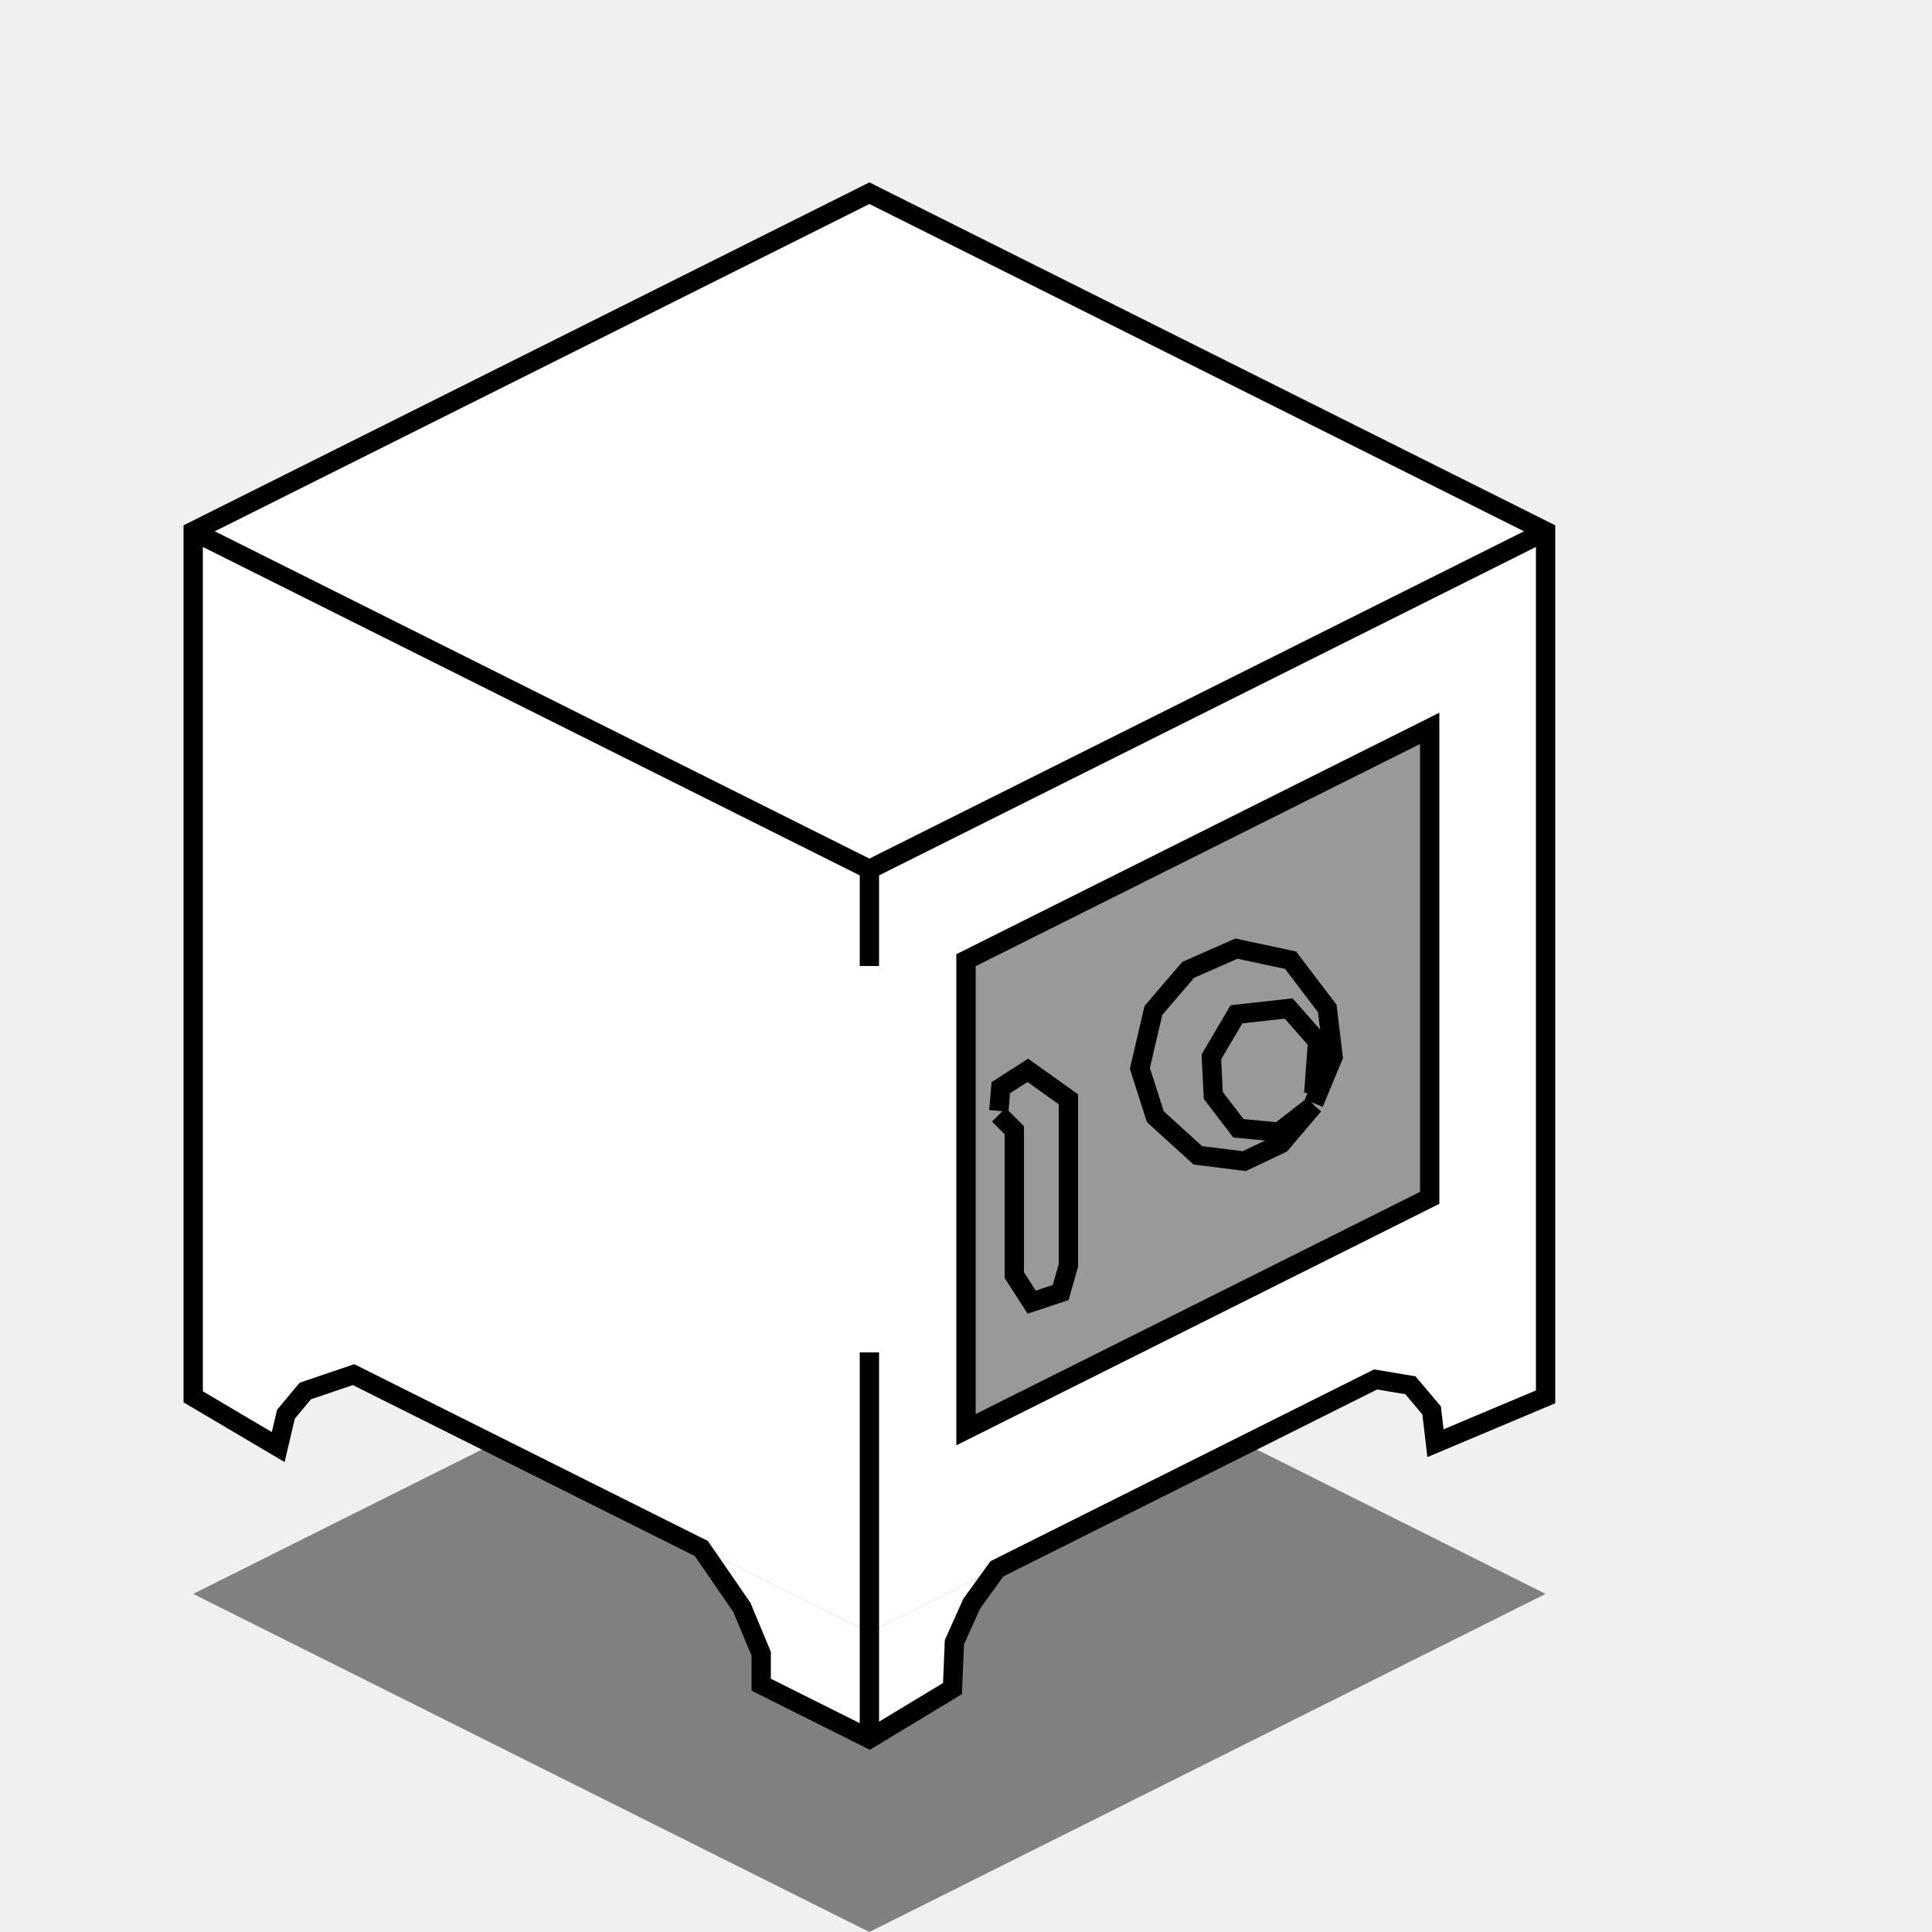
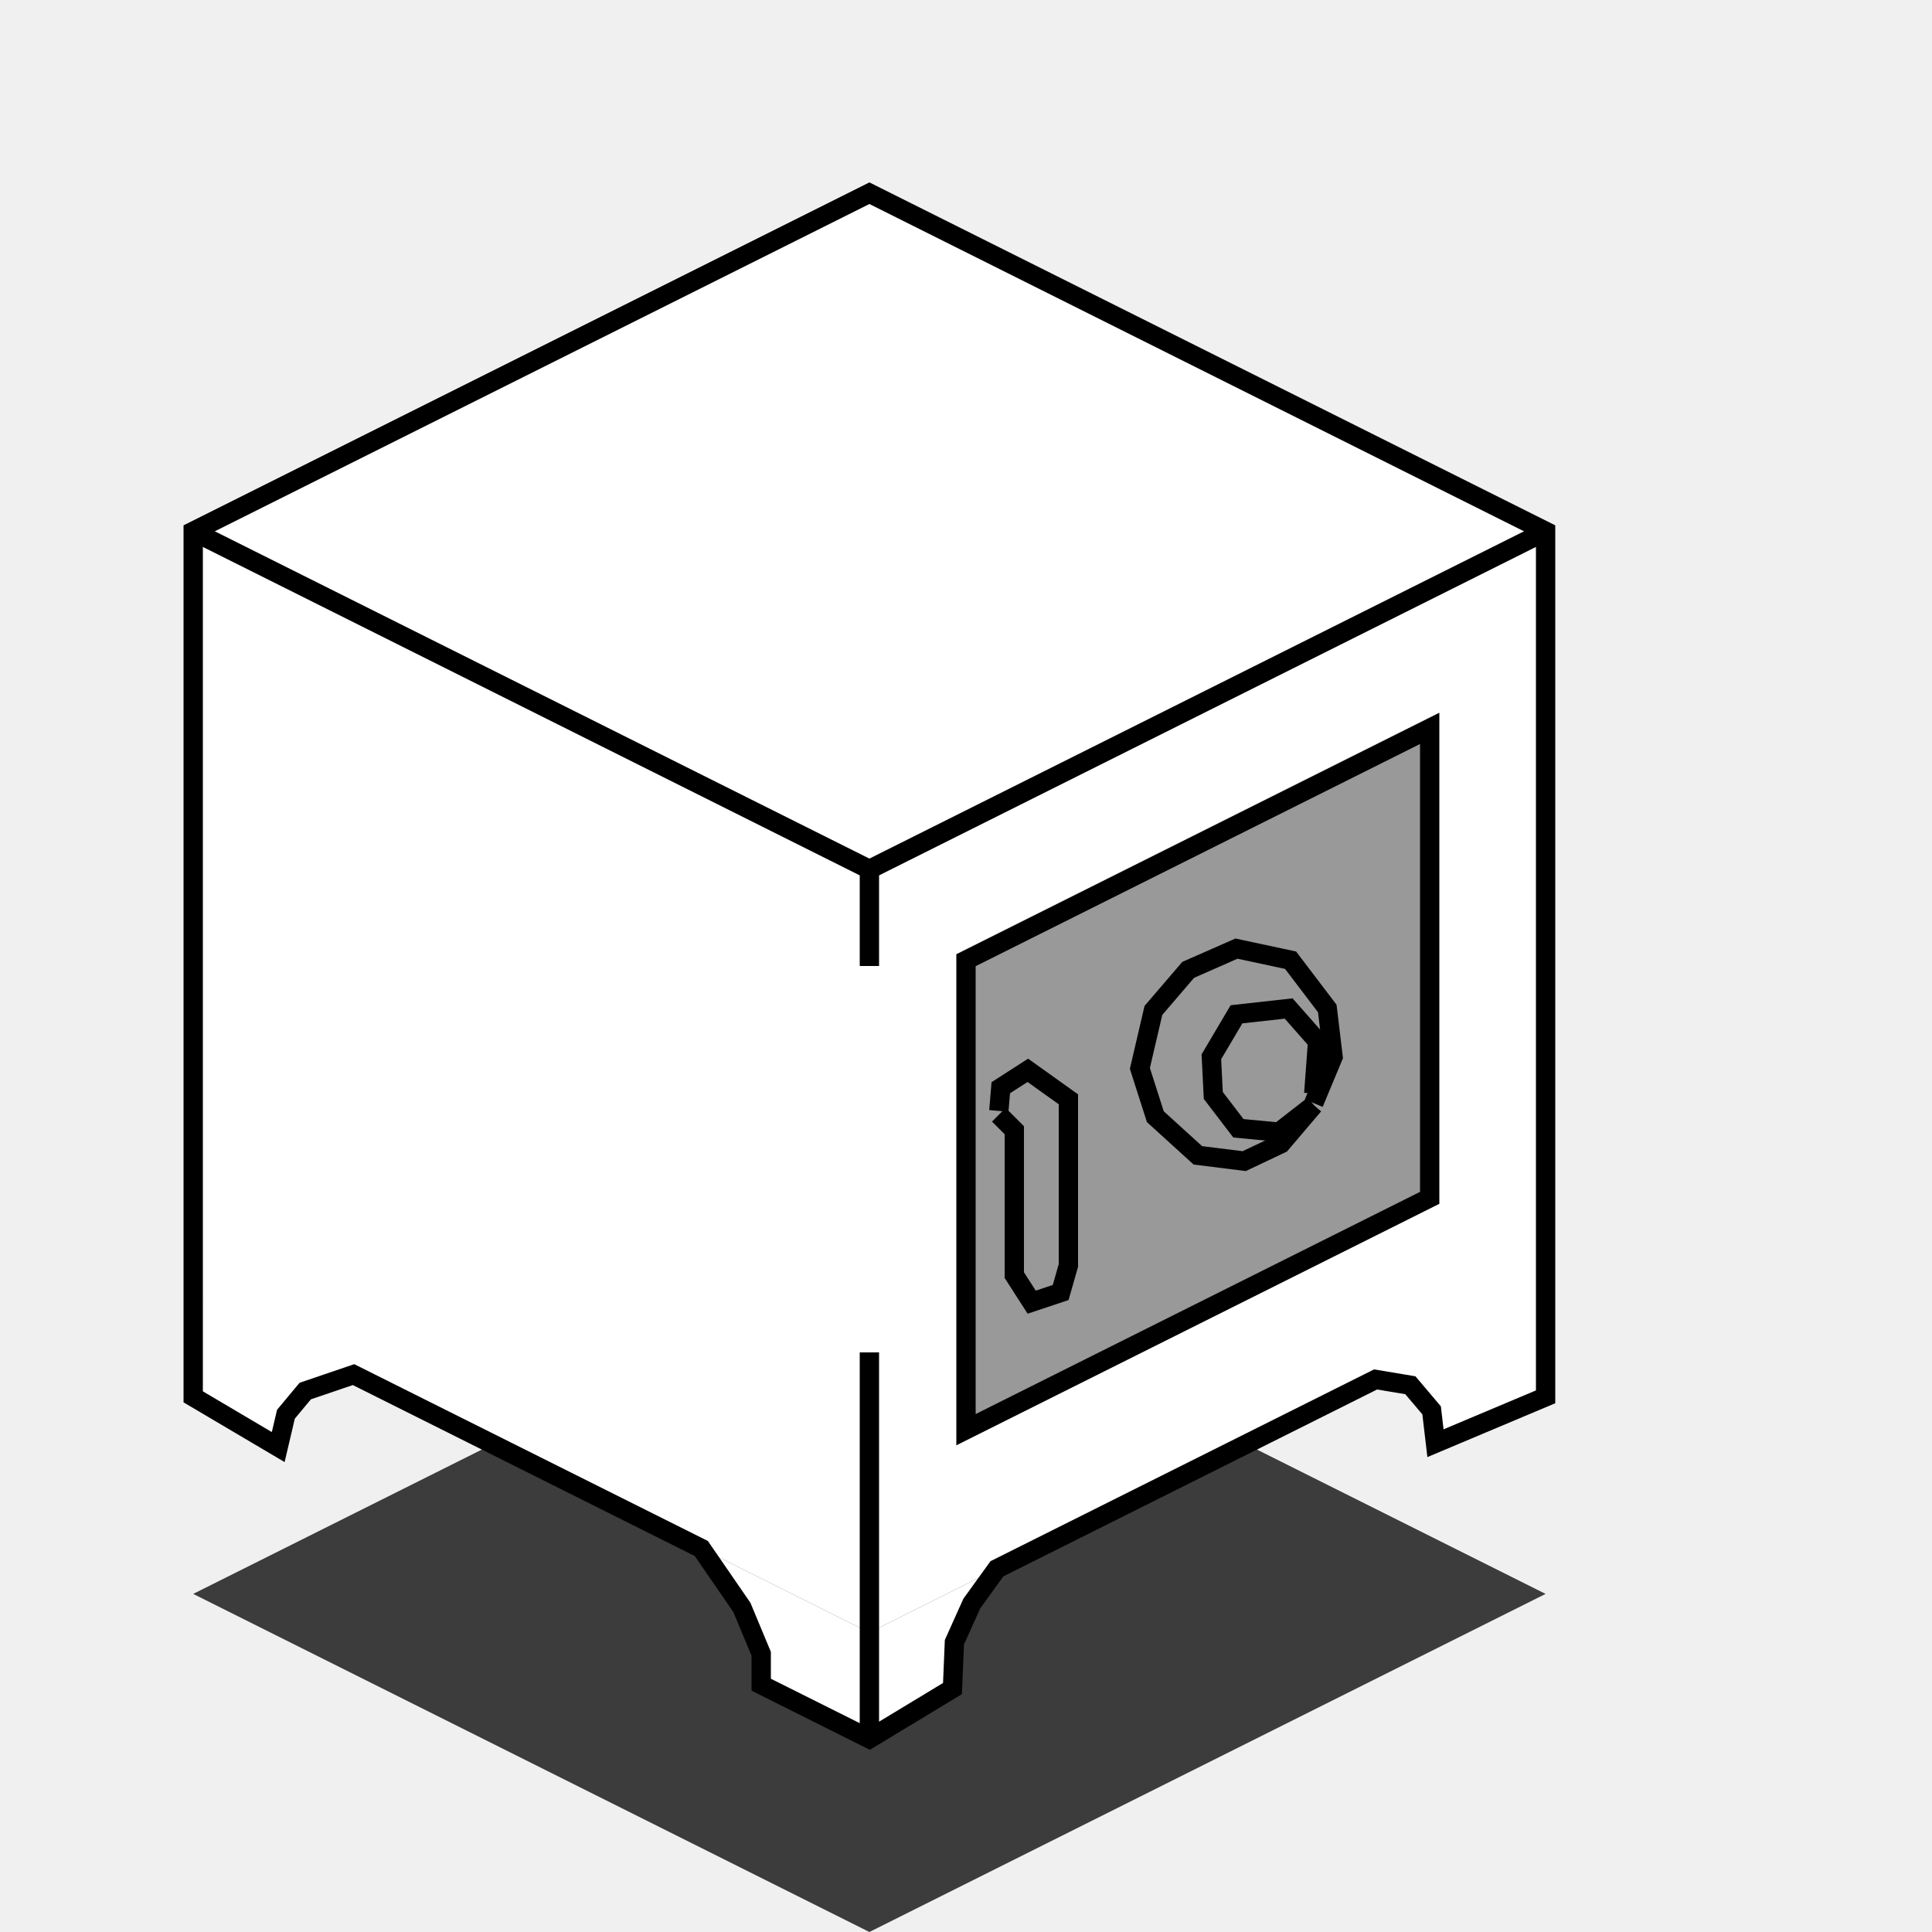
<svg xmlns="http://www.w3.org/2000/svg" width="50pt" height="50pt" viewBox="0 0 50 50" xml:space="preserve" id="svg2">
  <defs id="defs49" />
-   <g style="fill:#808080;fill-opacity:1;fill-rule:nonzero;stroke:none;stroke-miterlimit:4" id="Icon Shadow" transform="scale(0.5,0.5)">
-     <path id="path7" d="M 45,100 L 10,82.5 L 45,65 L 80,82.5 L 45,100 z" style="fill:#808080" />
+   <g style="fill:#000000;fill-opacity:75%;fill-rule:nonzero;stroke:none;stroke-miterlimit:4" id="Icon Shadow" transform="scale(0.5,0.5)">
+     <path id="path7" d="M 45,100 L 10,82.5 L 45,65 L 80,82.5 L 45,100 z" style="fill:#000000;fill-opacity:75%" />
  </g>
  <g style="fill:#ffffff;fill-opacity:1;fill-rule:nonzero;stroke:none;stroke-miterlimit:4" id="Right Safe Leg" transform="scale(0.5,0.5)">
    <path id="path10" d="M 74.3,74.7 L 74.1,73 L 73,71.7 L 71.2,71.4 L 80,67 L 80,72.3 L 74.3,74.7 z" />
  </g>
  <g style="fill:#ffffff;fill-opacity:1;fill-rule:nonzero;stroke:none;stroke-miterlimit:4" id="Left Safe Leg" transform="scale(0.5,0.5)">
    <path id="path13" d="M 10,72.3 L 10,67 L 18.3,71.15 L 15.8,72 L 14.8,73.2 L 14.4,74.9 L 10,72.3 z" />
  </g>
  <g style="fill:#ffffff;fill-opacity:1;fill-rule:nonzero;stroke:none;stroke-miterlimit:4" id="Main Body of Safe" transform="scale(0.5,0.5)">
    <path id="path16" d="M 10,67 L 10,27.5 L 45,10 L 80,27.5 L 80,67 L 71.2,71.4 L 51.6,81.2 L 45,84.5 L 36.3,80.15 L 18.3,71.15 L 10,67 z" />
  </g>
  <g style="fill:none;fill-opacity:1;stroke:#000000;stroke-miterlimit:4" id="Path_4" transform="scale(0.5,0.5)">
    <path id="path19" d="M 45,45 L 10,27.5" />
  </g>
  <g style="fill:none;fill-opacity:1;stroke:#000000;stroke-miterlimit:4" id="Path_5" transform="scale(0.5,0.5)">
    <path id="path22" d="M 45,45 L 80,27.5" />
  </g>
  <g style="fill:#ffffff;fill-opacity:1;fill-rule:nonzero;stroke:none;stroke-miterlimit:4" id="Middle Safe Leg" transform="scale(0.5,0.5)">
    <path id="path25" d="M 39.4,87.2 L 39.4,85.6 L 38.4,83.2 L 36.3,80.15 L 45,84.5 L 51.6,81.2 L 50.3,83 L 49.4,85 L 49.3,87.4 L 45,90 L 39.4,87.2 z" />
  </g>
  <g style="fill:none;fill-opacity:1;stroke:#000000;stroke-miterlimit:4" id="Safe Outlines" transform="scale(0.5,0.5)">
    <path id="path28" d="M 45,90 L 45,70" />
  </g>
  <g style="fill:none;fill-opacity:1;stroke:#000000;stroke-miterlimit:4" id="Path_8" transform="scale(0.5,0.5)">
    <path id="path31" d="M 45,50 L 45,45" />
  </g>
  <g style="fill:none;fill-opacity:1;stroke:#000000;stroke-miterlimit:4" id="Path_9" transform="scale(0.5,0.5)">
    <path id="path34" d="M 80,67 L 80,72.3 L 74.3,74.7 L 74.1,73 L 73,71.7 L 71.2,71.4 L 71.2,71.4 L 51.6,81.2 L 50.3,83 L 49.4,85 L 49.3,87.4 L 45,90 L 39.4,87.2 L 39.4,85.6 L 38.4,83.2 L 36.3,80.15 L 18.3,71.15 L 15.8,72 L 14.8,73.2 L 14.4,74.9 L 10,72.3 L 10,67 L 10,27.5 L 45,10 L 80,27.5 L 80,67 z" />
  </g>
  <g style="fill:#999999;fill-opacity:1;stroke:#000000;stroke-miterlimit:4" id="Door Frame Outline" transform="scale(0.5,0.5)">
    <path id="path46" d="M 50,74 L 50,49.7 L 74,37.7 L 74,62 L 50,74 z" style="fill:#999999" />
  </g>
  <g style="fill:none;fill-opacity:1;stroke:#000000;stroke-miterlimit:4" id="Door Handle - Closed" transform="scale(0.5,0.5)">
    <path id="path37" d="M 51.7,57.5 L 51.8,56.3 L 53.2,55.4 L 55.3,56.9 L 55.3,65.5 L 54.9,66.9 L 53.4,67.4 L 52.5,66 L 52.5,58.5 L 51.7,57.7" />
  </g>
  <g style="fill:none;fill-opacity:1;stroke:#000000;stroke-miterlimit:4" id="Combination Lock" transform="scale(0.5,0.5)">
    <path id="path40" d="M 68,57.2 L 66.3,59.2 L 64.4,60.1 L 62,59.8 L 59.8,57.8 L 59,55.3 L 59.7,52.3 L 61.5,50.2 L 64,49.1 L 66.8,49.7 L 68.7,52.2 L 69,54.7 L 68,57.1" />
  </g>
  <g style="fill:none;fill-opacity:1;stroke:#000000;stroke-miterlimit:4" id="Path_2" transform="scale(0.5,0.5)">
    <path id="path43" d="M 68,57.2 L 66.2,58.6 L 64.1,58.4 L 62.8,56.7 L 62.7,54.7 L 64,52.5 L 66.7,52.2 L 68.2,53.9 L 68,56.6" />
  </g>
</svg>
